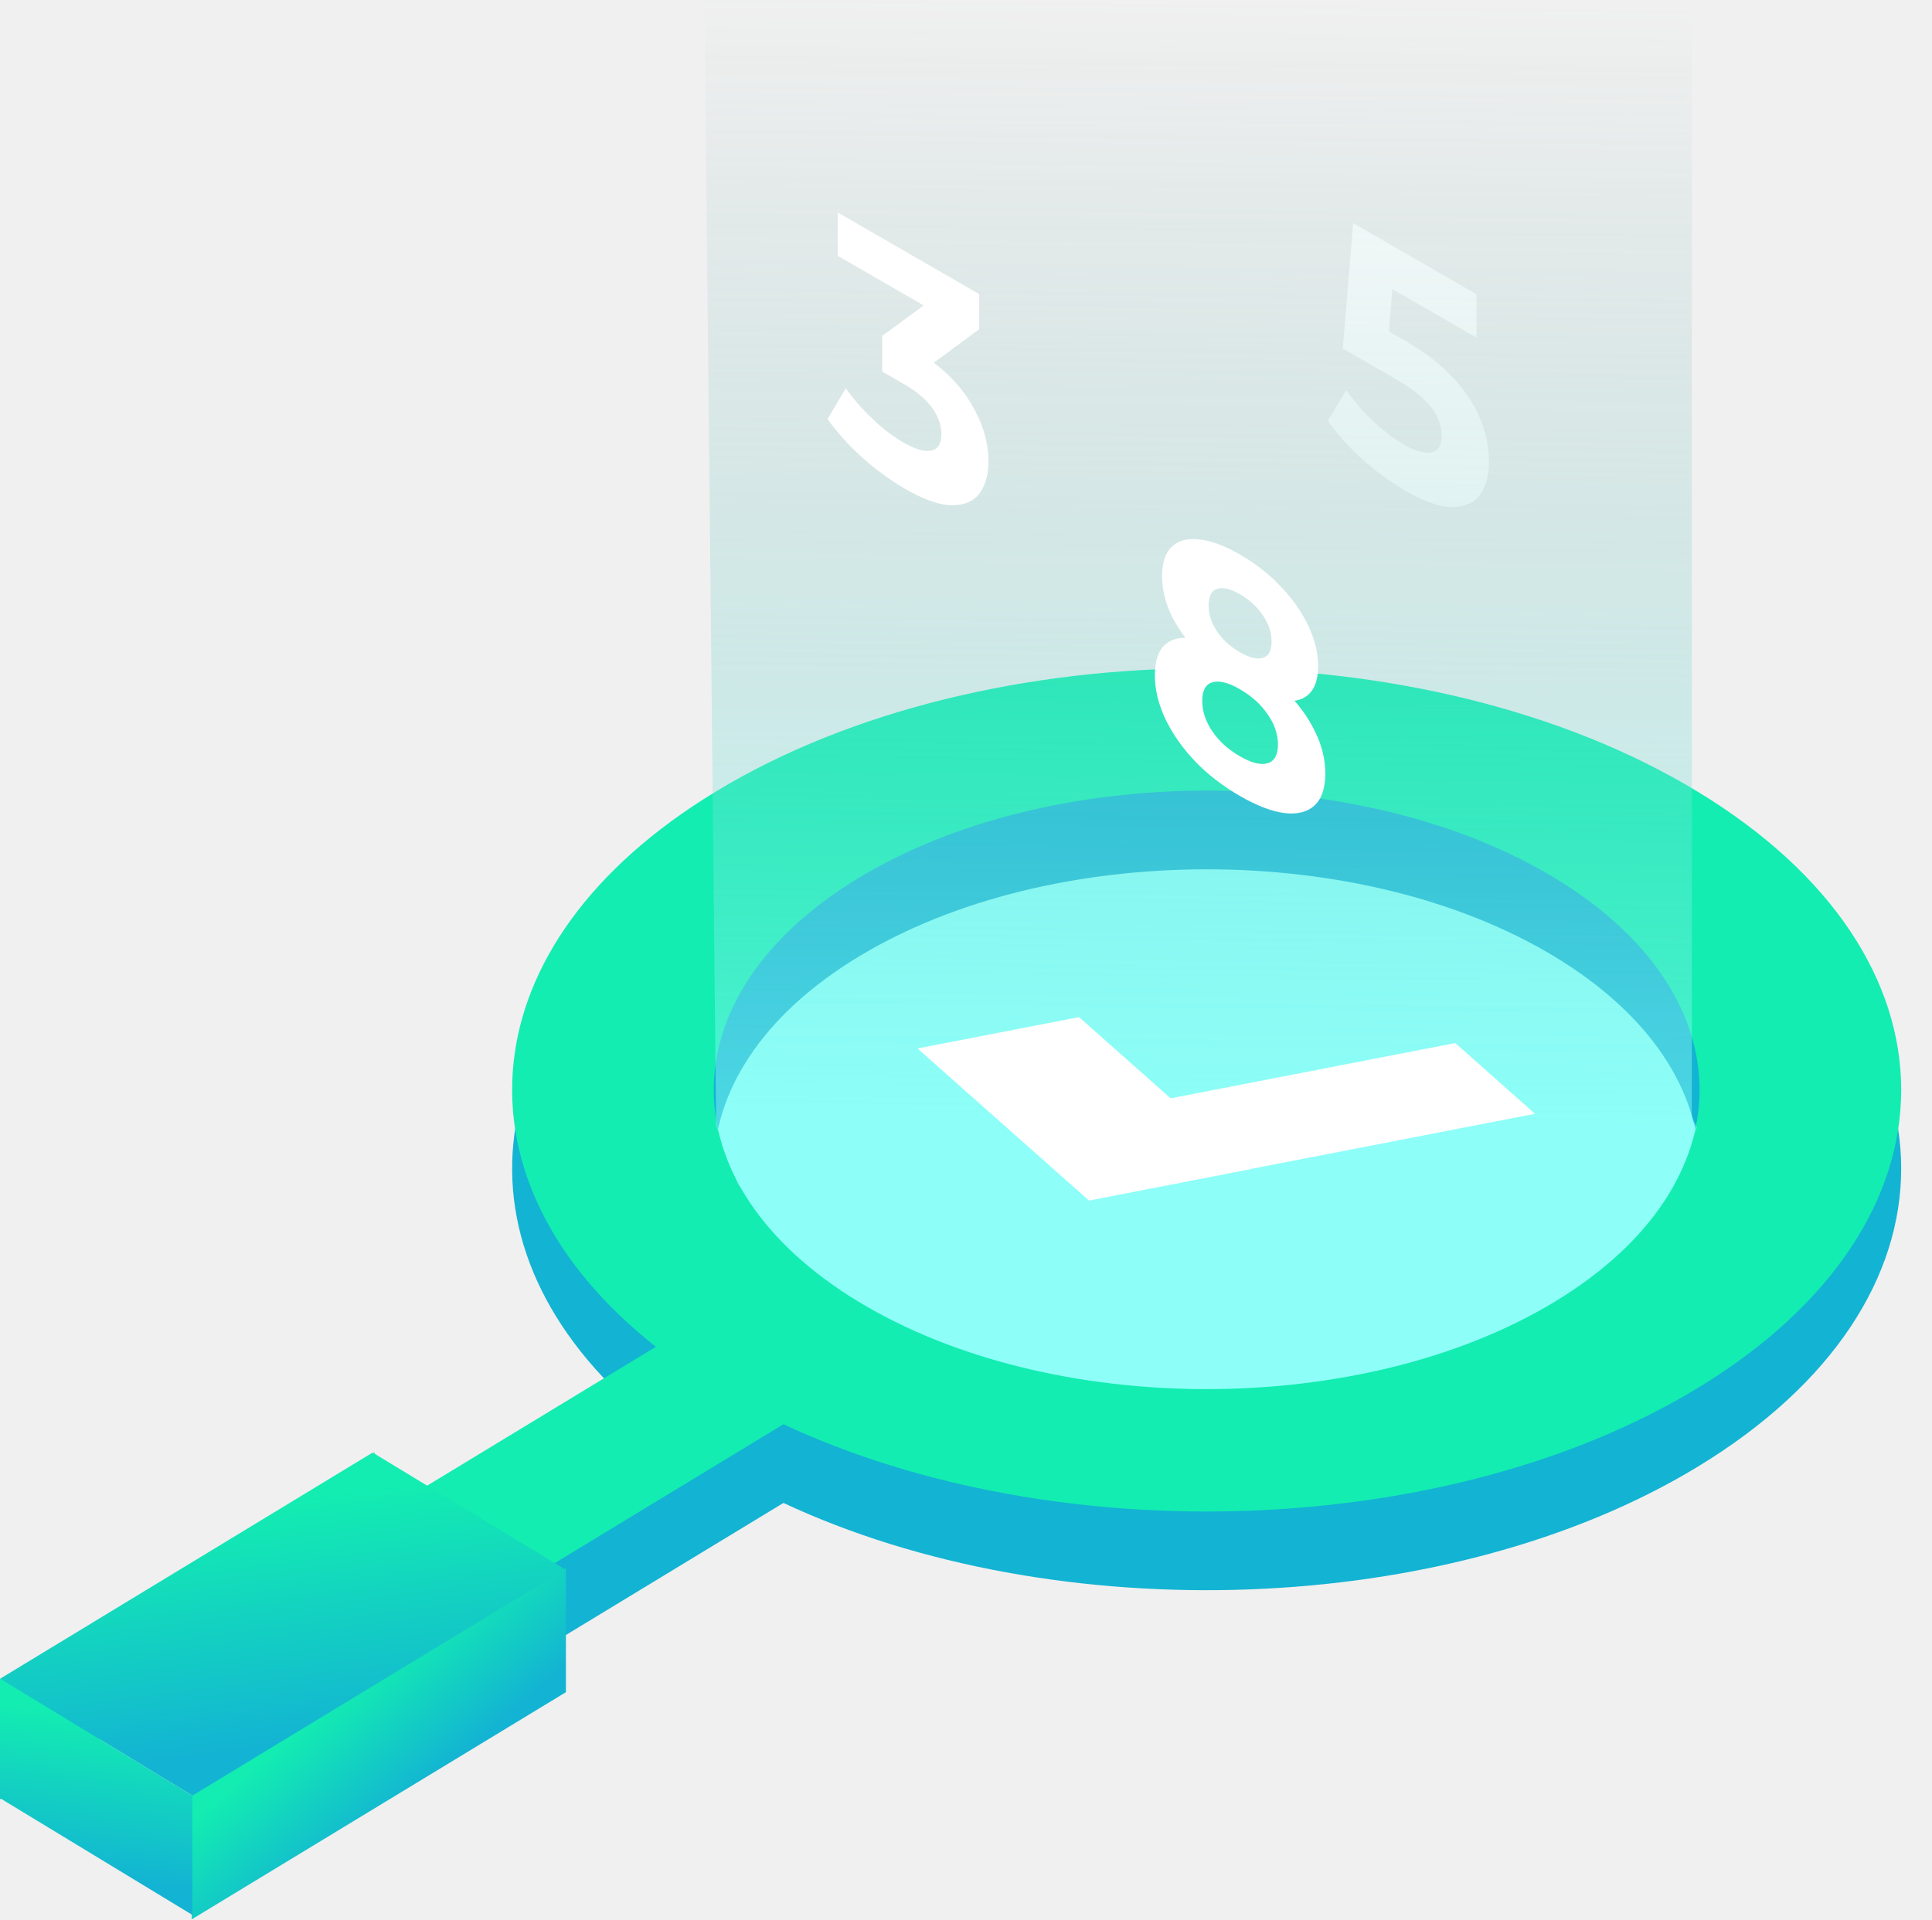
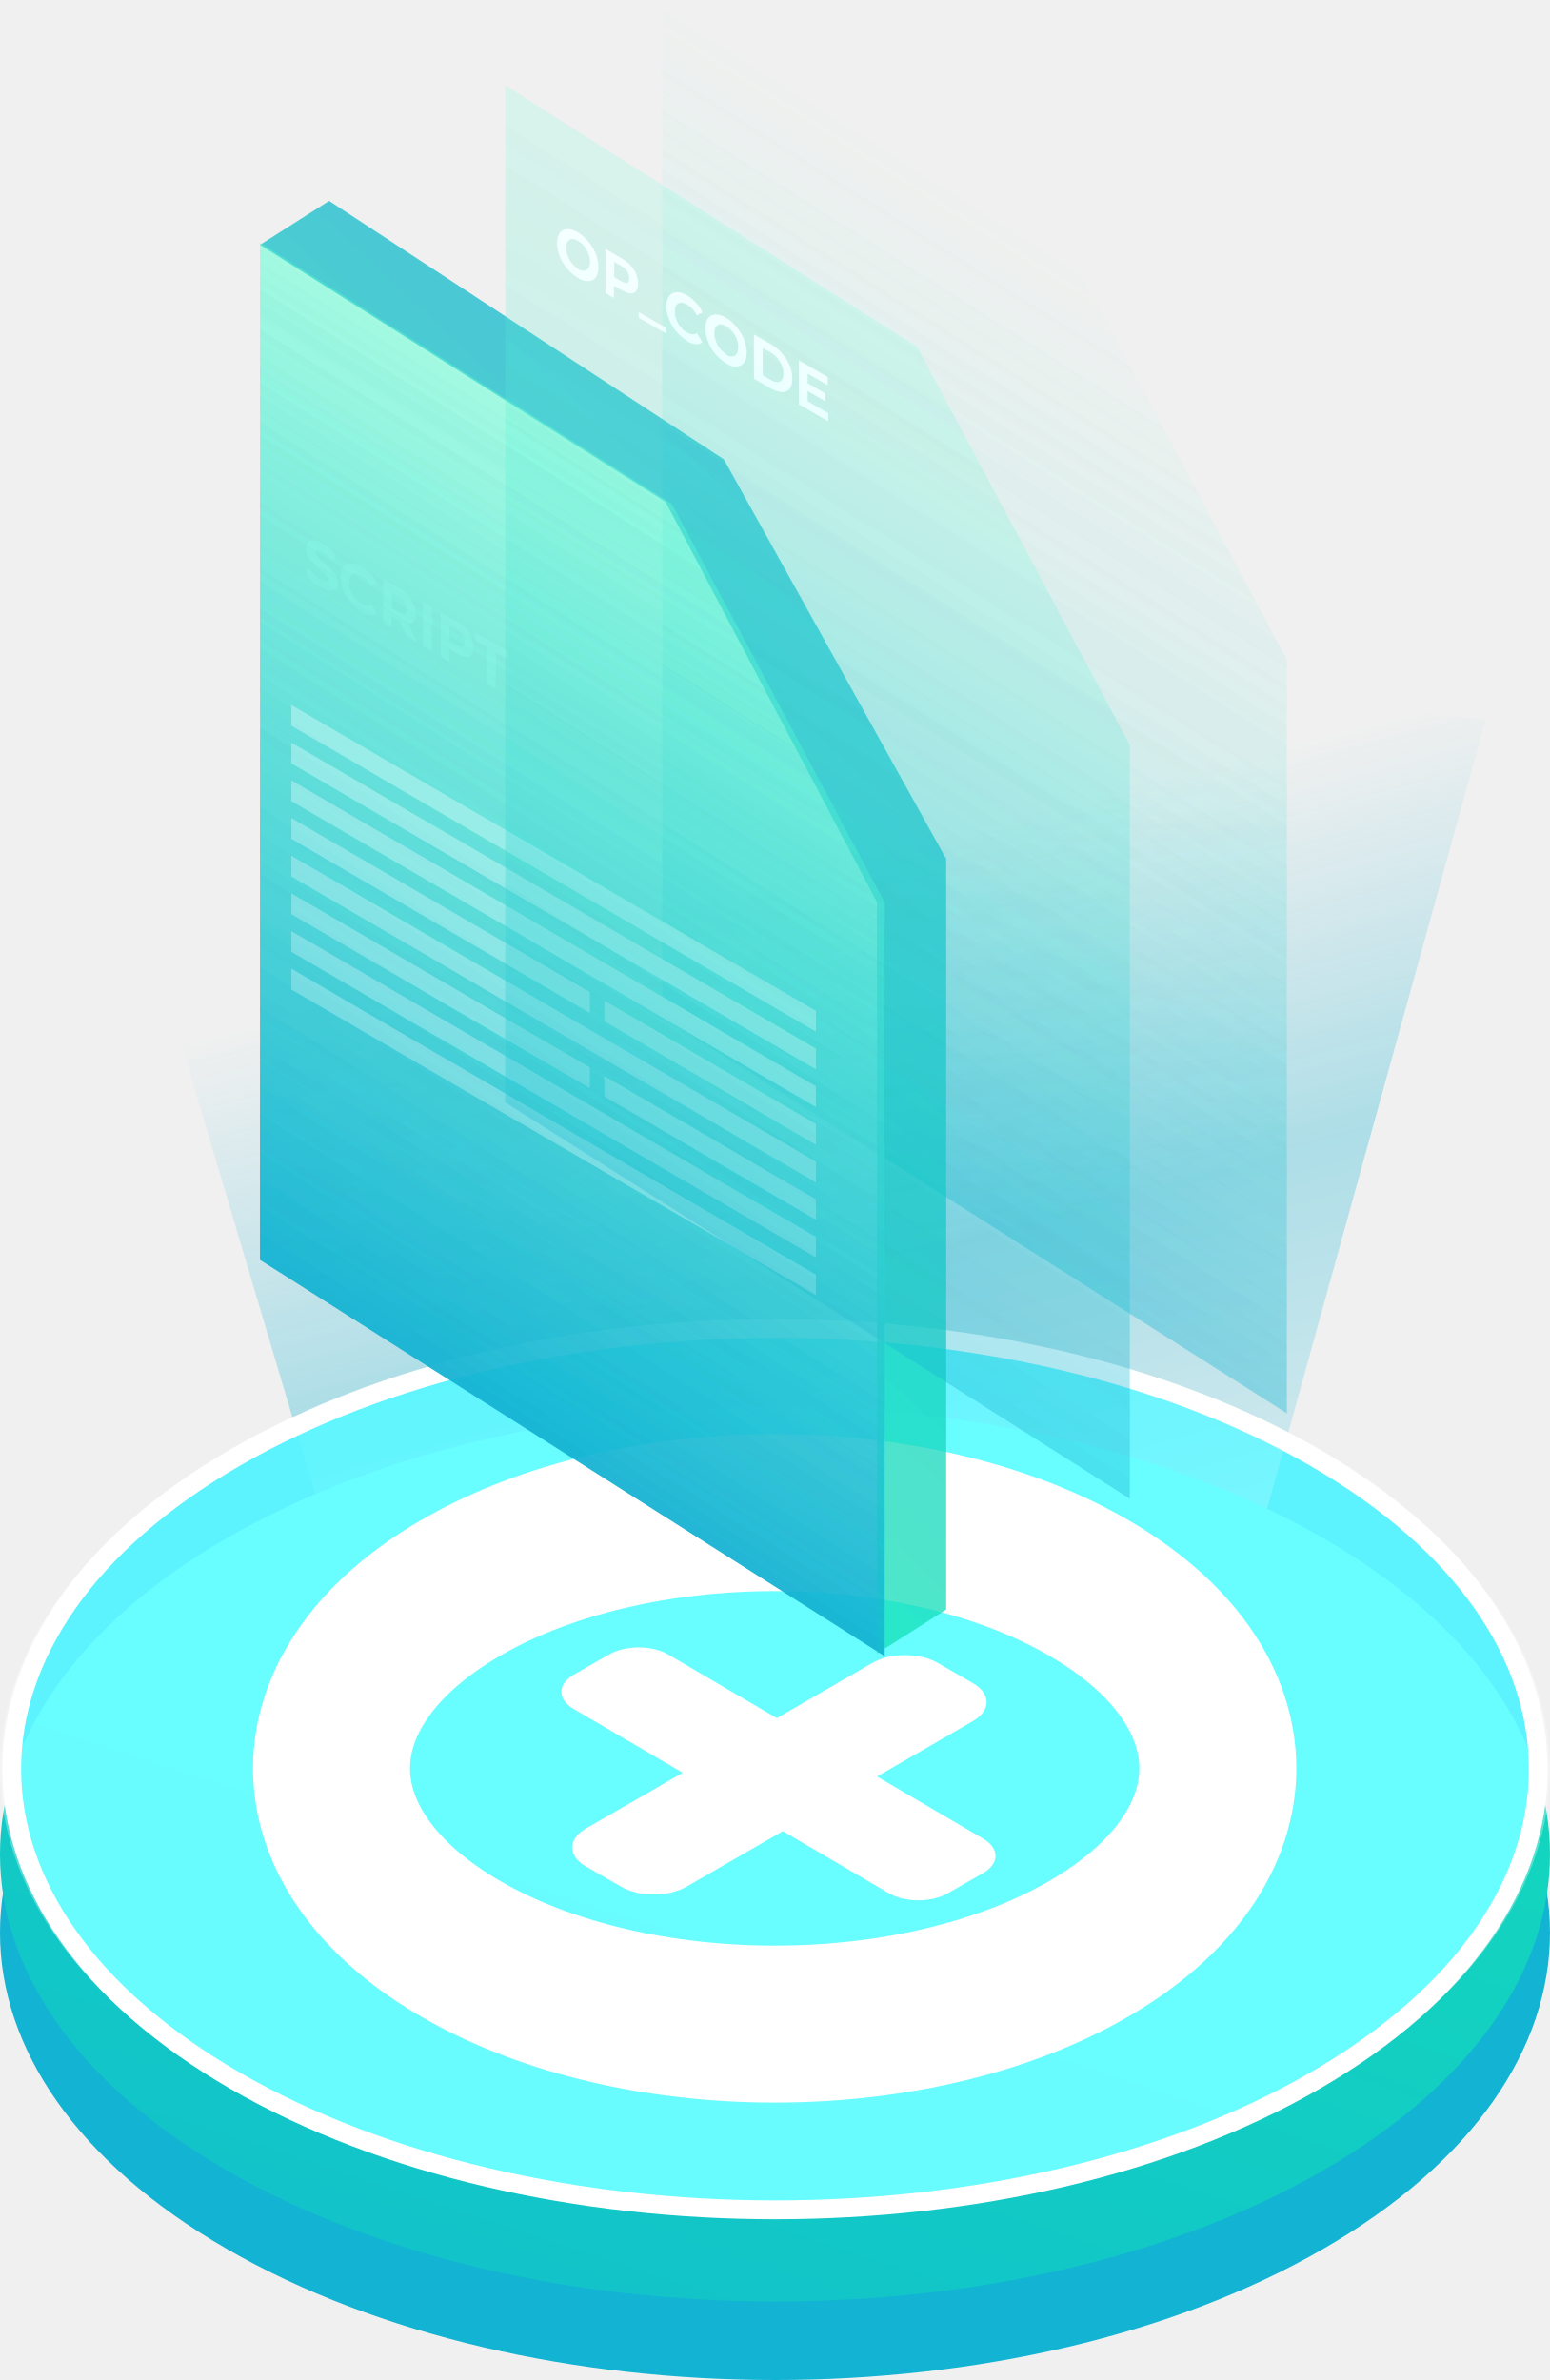
- <svg xmlns="http://www.w3.org/2000/svg" fill="none" viewBox="9.82 0 579.18 575.5">
-   <g style="mix-blend-mode:screen" filter="url(#filter0_d_149_10)">
-     <path d="M430.989 147.05C426.774 144.617 422.588 141.567 418.432 137.9C414.332 134.2 410.811 130.3 407.866 126.2L413.409 117C415.718 120.267 418.374 123.333 421.376 126.2C424.436 129.1 427.525 131.45 430.642 133.25C434.164 135.283 436.936 136.083 438.956 135.65C440.977 135.217 441.987 133.567 441.987 130.7C441.987 128.9 441.583 127.067 440.775 125.2C439.967 123.333 438.523 121.433 436.445 119.5C434.424 117.6 431.566 115.583 427.871 113.45L412.369 104.5L415.487 66.9L452.466 88.25V101.25L420.51 82.8L427.785 79.6L425.62 106.45L418.345 94.85L431.162 102.25C437.167 105.717 441.987 109.467 445.625 113.5C449.32 117.5 452.004 121.617 453.679 125.85C455.353 130.083 456.19 134.267 456.19 138.4C456.19 142.533 455.295 145.85 453.506 148.35C451.716 150.783 448.944 152.017 445.192 152.05C441.497 152.05 436.762 150.383 430.989 147.05Z" fill="white" />
+ <svg xmlns="http://www.w3.org/2000/svg" version="1.1" viewBox="0 0 493.6 758">
+   <defs>
+     <style>
+       .st0 {
+         fill: url(#linear-gradient11);
+       }
+ 
+       .st0, .st1, .st2, .st3, .st4, .st5, .st6, .st7, .st8, .st9, .st10 {
+         fill-rule: evenodd;
+       }
+ 
+       .st1 {
+         fill: url(#linear-gradient10);
+       }
+ 
+       .st2, .st11, .st12 {
+         fill: #fff;
+       }
+ 
+       .st13 {
+         fill: url(#linear-gradient1);
+       }
+ 
+       .st14 {
+         fill: url(#linear-gradient);
+       }
+ 
+       .st15 {
+         fill: #13b3d3;
+       }
+ 
+       .st16 {
+         isolation: isolate;
+       }
+ 
+       .st17 {
+         stroke-width: 50px;
+       }
+ 
+       .st17, .st18 {
+         fill: none;
+         stroke: #fff;
+       }
+ 
+       .st18 {
+         stroke-width: 6px;
+       }
+ 
+       .st19 {
+         fill: #17edfe;
+       }
+ 
+       .st20 {
+         mix-blend-mode: overlay;
+       }
+ 
+       .st21 {
+         mix-blend-mode: screen;
+       }
+ 
+       .st12 {
+         fill-opacity: .3;
+       }
+ 
+       .st3 {
+         fill: url(#linear-gradient2);
+       }
+ 
+       .st4 {
+         fill: url(#linear-gradient8);
+       }
+ 
+       .st5 {
+         fill: url(#linear-gradient7);
+       }
+ 
+       .st6 {
+         fill: url(#linear-gradient4);
+       }
+ 
+       .st7 {
+         fill: url(#linear-gradient5);
+       }
+ 
+       .st8 {
+         fill: url(#linear-gradient3);
+       }
+ 
+       .st9 {
+         fill: url(#linear-gradient6);
+       }
+ 
+       .st10 {
+         fill: url(#linear-gradient9);
+       }
+     </style>
+     <linearGradient id="linear-gradient" x1="349.2" y1="218.5" x2="240.4" y2="622" gradientTransform="translate(0 818) scale(1 -1)" gradientUnits="userSpaceOnUse">
+       <stop offset="0" stop-color="#fff" stop-opacity=".3" />
+       <stop offset=".5" stop-color="#13b3d3" stop-opacity=".3" />
+       <stop offset=".8" stop-color="#13b3d3" stop-opacity="0" />
+     </linearGradient>
+     <linearGradient id="linear-gradient1" x1="-318.2" y1="1098.5" x2="-125.6" y2="370.3" gradientTransform="translate(-206.6 1078.1) rotate(30) scale(1 -.9) skewX(26.6)" gradientUnits="userSpaceOnUse">
+       <stop offset="0" stop-color="#13e7b4" />
+       <stop offset="1" stop-color="#12b9cf" />
+     </linearGradient>
+     <linearGradient id="linear-gradient2" x1="383.6" y1="708.4" x2="237.1" y2="477.5" gradientTransform="translate(0 818) scale(1 -1)" gradientUnits="userSpaceOnUse">
+       <stop offset="0" stop-color="#6cffd7" stop-opacity="0" />
+       <stop offset="1" stop-color="#13b3d3" stop-opacity=".2" />
+     </linearGradient>
+     <linearGradient id="linear-gradient3" x1="383.6" y1="708.4" x2="237.1" y2="477.5" gradientTransform="translate(0 818) scale(1 -1)" gradientUnits="userSpaceOnUse">
+       <stop offset="0" stop-color="#6cffd7" stop-opacity="0" />
+       <stop offset="1" stop-color="#13b3d3" stop-opacity=".2" />
+     </linearGradient>
+     <linearGradient id="linear-gradient4" x1="255.5" y1="631.1" x2="109" y2="400.2" gradientTransform="translate(0 818) scale(1 -1)" gradientUnits="userSpaceOnUse">
+       <stop offset="0" stop-color="#6cffd7" stop-opacity=".2" />
+       <stop offset="1" stop-color="#13b3d3" stop-opacity=".5" />
+     </linearGradient>
+     <linearGradient id="linear-gradient5" x1="255.5" y1="631.1" x2="109" y2="400.2" gradientTransform="translate(0 818) scale(1 -1)" gradientUnits="userSpaceOnUse">
+       <stop offset="0" stop-color="#6cffd7" stop-opacity=".2" />
+       <stop offset="1" stop-color="#13b3d3" stop-opacity=".5" />
+     </linearGradient>
+     <linearGradient id="linear-gradient6" x1="70.7" y1="393.8" x2="313.3" y2="651.5" gradientTransform="translate(0 818) scale(1 -1)" gradientUnits="userSpaceOnUse">
+       <stop offset="0" stop-color="#13edb1" stop-opacity=".5" />
+       <stop offset="1" stop-color="#13b3d3" stop-opacity=".5" />
+     </linearGradient>
+     <linearGradient id="linear-gradient7" x1="70.7" y1="393.8" x2="313.3" y2="651.5" gradientTransform="translate(0 818) scale(1 -1)" gradientUnits="userSpaceOnUse">
+       <stop offset="0" stop-color="#13edb1" stop-opacity=".5" />
+       <stop offset="1" stop-color="#13b3d3" stop-opacity=".5" />
+     </linearGradient>
+     <linearGradient id="linear-gradient8" x1="333.6" y1="681.2" x2="187.1" y2="450.3" gradientTransform="translate(0 818) scale(1 -1)" gradientUnits="userSpaceOnUse">
+       <stop offset="0" stop-color="#6cffd7" stop-opacity=".1" />
+       <stop offset="1" stop-color="#13b3d3" stop-opacity=".2" />
+     </linearGradient>
+     <linearGradient id="linear-gradient9" x1="333.6" y1="681.2" x2="187.1" y2="450.3" gradientTransform="translate(0 818) scale(1 -1)" gradientUnits="userSpaceOnUse">
+       <stop offset="0" stop-color="#6cffd7" stop-opacity=".1" />
+       <stop offset="1" stop-color="#13b3d3" stop-opacity=".2" />
+     </linearGradient>
+     <linearGradient id="linear-gradient10" x1="255.5" y1="631.1" x2="109" y2="400.2" gradientTransform="translate(0 818) scale(1 -1)" gradientUnits="userSpaceOnUse">
+       <stop offset="0" stop-color="#6cffd7" stop-opacity=".2" />
+       <stop offset="1" stop-color="#13b3d3" stop-opacity=".5" />
+     </linearGradient>
+     <linearGradient id="linear-gradient11" x1="255.5" y1="631.1" x2="109" y2="400.2" gradientTransform="translate(0 818) scale(1 -1)" gradientUnits="userSpaceOnUse">
+       <stop offset="0" stop-color="#6cffd7" stop-opacity=".2" />
+       <stop offset="1" stop-color="#13b3d3" stop-opacity=".5" />
+     </linearGradient>
+   </defs>
+   <g class="st16">
+     <g id="Layer_1">
+       <g id="Group_155">
+         <path id="Ellipse_93" class="st15" d="M421.3,514.8c96.4,55.6,96.4,145.9,0,201.5s-252.6,55.6-349,0-96.4-145.9,0-201.5,252.6-55.6,349,0Z" />
+         <g id="Rectangle_320" class="st21">
+           <path class="st14" d="M13.8,184.9l459.3,44.3-101.5,366.7-53.5,44.9-65.6,14.4-71.9-10.5-45.5-52.3L13.8,184.9Z" />
+         </g>
+         <path id="Ellipse_91" class="st13" d="M421.3,489.8c96.4,55.6,96.4,145.9,0,201.5s-252.6,55.6-349,0-96.4-145.9,0-201.5,252.6-55.6,349,0Z" />
+         <g id="Ellipse_92" class="st21">
+           <path class="st12" d="M421.3,462.8c96.4,55.6,96.4,145.9,0,201.5s-252.6,55.6-349,0-96.4-145.9,0-201.5,252.6-55.6,349,0Z" />
+         </g>
+         <g id="Ellipse_94" class="st21">
+           <path class="st19" d="M418.7,464.2c94.9,54.8,94.9,143.7,0,198.5s-248.9,54.8-343.8,0-94.9-143.7,0-198.5,248.9-54.8,343.8,0Z" />
+           <path class="st18" d="M418.7,464.2c94.9,54.8,94.9,143.7,0,198.5s-248.9,54.8-343.8,0-94.9-143.7,0-198.5,248.9-54.8,343.8,0Z" />
+         </g>
+         <path id="Union" class="st2" d="M298.6,529.6c-5.7-3.3-15-3.3-20.8,0l-30.4,17.6-34.5-20.2c-5.2-3.1-13.8-3.1-19.1,0l-11,6.3c-5.3,3-5.4,7.9-.1,11l34.7,20.3-30.9,17.8c-5.7,3.3-5.7,8.7,0,12l11.3,6.5c5.7,3.3,15,3.3,20.8,0l30.7-17.7,33.6,19.7c5.2,3.1,13.8,3.1,19.1,0l11-6.3c5.3-3,5.4-7.9.1-11l-33.8-19.8,30.6-17.7c5.7-3.3,5.7-8.7,0-12l-11.3-6.5Z" />
+         <path id="Ellipse_95" class="st17" d="M346.5,505.6c55.1,31.8,55.1,83.4,0,115.2s-144.5,31.8-199.6,0-55.1-83.4,0-115.2,144.5-31.8,199.6,0Z" />
+         <g id="Group_51">
+           <path id="Subtract" class="st3" d="M342.1,83.3L210.9,0v323.9l198.9,126.2v-240l-67.7-126.8Z" />
+           <path id="Subtract_2" class="st8" d="M342.1,83.3L210.9,0v323.9l198.9,126.2v-240l-67.7-126.8Z" />
+         </g>
+         <g id="SCRIPT" class="st21">
+           <path class="st11" d="M102.2,187.3c-1-.6-1.9-1.2-2.8-2-.9-.8-1.6-1.6-2.1-2.4l1-1.9c.5.7,1.1,1.4,1.8,2.1.7.7,1.4,1.2,2.2,1.6.6.3,1,.5,1.3.6.3,0,.6,0,.8,0,.2-.1.2-.3.2-.6s-.1-.7-.4-1.1c-.3-.4-.6-.7-1-1.1-.4-.4-.9-.8-1.4-1.2-.5-.4-1-.9-1.5-1.4-.5-.5-1-1-1.4-1.5-.4-.5-.8-1.1-1-1.8-.3-.6-.4-1.3-.4-2.1s.2-1.4.6-1.9c.4-.4.9-.6,1.7-.6.8,0,1.7.4,2.9,1,.8.4,1.5,1,2.3,1.6.7.6,1.4,1.3,2,2.1l-.9,2c-.6-.7-1.1-1.3-1.7-1.8-.6-.5-1.1-.9-1.7-1.2-.5-.3-1-.5-1.3-.5-.3,0-.6,0-.7.1-.1.1-.2.4-.2.7s.1.7.4,1.1c.3.4.6.7,1,1.1.4.4.9.8,1.4,1.2.5.4,1,.9,1.5,1.3.5.5,1,1,1.4,1.5.4.5.8,1.1,1,1.7.3.6.4,1.3.4,2s-.2,1.4-.6,1.8c-.4.4-1,.6-1.7.6-.8,0-1.7-.4-2.9-1.1ZM115.1,194.8c-.9-.5-1.8-1.2-2.6-2-.8-.8-1.5-1.7-2.1-2.7-.6-1-1.1-2-1.4-3.1-.3-1.1-.5-2.1-.5-3.2s.2-1.9.5-2.6c.3-.7.8-1.2,1.4-1.5.6-.3,1.3-.4,2.1-.3.8.1,1.7.4,2.6,1,1.1.6,2,1.4,2.8,2.3.9.9,1.6,1.9,2.1,3.1l-1.8.9c-.4-.8-.9-1.5-1.4-2-.5-.6-1.1-1-1.7-1.4-.6-.3-1.1-.5-1.6-.6-.5,0-.9,0-1.2.2-.3.2-.6.5-.8,1-.2.4-.3,1-.3,1.7s0,1.3.3,2c.2.7.5,1.3.8,1.9.3.6.8,1.1,1.2,1.6.5.5,1,.9,1.6,1.2.6.3,1.2.5,1.7.6.5,0,1-.1,1.4-.5l1.8,3c-.6.5-1.3.7-2.1.6-.8,0-1.8-.4-2.9-1ZM122,198.5v-14l5.2,3c1.1.6,2,1.4,2.8,2.2.8.9,1.4,1.8,1.8,2.8.4,1,.6,2,.6,3.1s-.2,1.8-.6,2.3c-.4.5-1,.7-1.8.7-.8,0-1.7-.4-2.8-1l-3.7-2.1,1.2-.7v5.3l-2.8-1.6ZM129.7,203l-3-6.8,3,1.7,3.1,6.8-3-1.8ZM124.8,195.2l-1.2-2.2,3.5,2c.9.5,1.5.7,1.9.5.4-.2.6-.7.6-1.4s-.2-1.5-.6-2.2c-.4-.7-1.1-1.3-1.9-1.8l-3.5-2,1.2-.8v7.9ZM134.7,205.9v-14l2.8,1.6v14l-2.8-1.6ZM140.4,209.1v-14l5.2,3c1.1.6,2,1.4,2.8,2.2.8.9,1.4,1.8,1.8,2.8.4,1,.6,2,.6,3.1s-.2,1.8-.6,2.3c-.4.5-1,.8-1.8.7-.8,0-1.7-.4-2.8-1l-3.7-2.1,1.2-.7v5.3l-2.8-1.6ZM143.2,205.8l-1.2-2.3,3.5,2c.9.5,1.5.7,1.9.5s.6-.6.6-1.4-.2-1.5-.6-2.2c-.4-.7-1.1-1.3-1.9-1.8l-3.5-2,1.2-.8v7.9ZM155.1,217.6v-11.4l-3.9-2.2v-2.6l10.6,6.1v2.6l-3.9-2.2v11.4l-2.8-1.6Z" />
+         </g>
+         <g id="Group_29">
+           <path id="Subtract_3" class="st6" d="M214,160.5L82.8,77.3v323.9l198.9,126.2v-240l-67.7-126.8Z" />
+           <path id="Subtract_4" class="st7" d="M214,160.5L82.8,77.3v323.9l198.9,126.2v-240l-67.7-126.8Z" />
+         </g>
+         <path id="Union_2" class="st9" d="M82.8,78l22-14,125.7,82.3h0s70.6,126.9,70.6,126.9h.2c0-.1,0,239.4,0,239.4l-22,14v-239.3h0s-67.4-127.6-67.4-127.6h-.1c0,0-128.9-81.7-128.9-81.7Z" />
+         <g id="Group_30">
+           <g id="Rectangle_161" class="st21">
+             <polygon class="st11" points="92.8 224.6 259.8 322 259.8 328.5 92.8 231.1 92.8 224.6" />
+           </g>
+           <g id="Rectangle_164" class="st21">
+             <polygon class="st11" points="92.8 260.6 187.8 316 187.8 322.5 92.8 267.1 92.8 260.6" />
+           </g>
+           <g id="Rectangle_169" class="st21">
+             <polygon class="st11" points="192.5 318.8 259.8 358 259.8 364.5 192.5 325.2 192.5 318.8" />
+           </g>
+           <g id="Rectangle_170" class="st21">
+             <polygon class="st11" points="192.5 342.8 259.8 382 259.8 388.4 192.5 349.2 192.5 342.8" />
+           </g>
+           <g id="Rectangle_163" class="st21">
+             <polygon class="st11" points="92.8 248.6 259.8 346 259.8 352.5 92.8 255.1 92.8 248.6" />
+           </g>
+           <g id="Rectangle_162" class="st21">
+             <polygon class="st11" points="92.8 236.6 259.8 334 259.8 340.5 92.8 243.1 92.8 236.6" />
+           </g>
+           <g id="Rectangle_165" class="st21">
+             <polygon class="st11" points="92.8 272.6 259.8 370 259.8 376.5 92.8 279.1 92.8 272.6" />
+           </g>
+           <g id="Rectangle_166" class="st21">
+             <polygon class="st11" points="92.8 308.6 259.8 406 259.8 412.4 92.8 315.1 92.8 308.6" />
+           </g>
+           <g id="Rectangle_167" class="st21">
+             <polygon class="st11" points="92.8 296.6 259.8 394 259.8 400.4 92.8 303.1 92.8 296.6" />
+           </g>
+           <g id="Rectangle_168" class="st21">
+             <polygon class="st11" points="92.8 284.6 187.8 340 187.8 346.5 92.8 291.1 92.8 284.6" />
+           </g>
+         </g>
+         <path id="Union_3" class="st5" d="M82.8,78l22-14,125.7,82.3h0s70.6,126.9,70.6,126.9h.2c0-.1,0,239.4,0,239.4l-22,14v-239.3h0s-67.4-127.6-67.4-127.6h-.1c0,0-128.9-81.7-128.9-81.7Z" />
+         <g id="Group_41">
+           <g id="Rectangle_161_x5F_2" class="st21">
+             <polygon class="st11" points="92.8 224.6 259.8 322 259.8 328.5 92.8 231.1 92.8 224.6" />
+           </g>
+           <g id="Rectangle_164_x5F_2" class="st21">
+             <polygon class="st11" points="92.8 260.6 187.8 316 187.8 322.5 92.8 267.1 92.8 260.6" />
+           </g>
+           <g id="Rectangle_169_x5F_2" class="st21">
+             <polygon class="st11" points="192.5 318.8 259.8 358 259.8 364.5 192.5 325.2 192.5 318.8" />
+           </g>
+           <g id="Rectangle_170_x5F_2" class="st21">
+             <polygon class="st11" points="192.5 342.8 259.8 382 259.8 388.4 192.5 349.2 192.5 342.8" />
+           </g>
+           <g id="Rectangle_163_x5F_2" class="st21">
+             <polygon class="st11" points="92.8 248.6 259.8 346 259.8 352.5 92.8 255.1 92.8 248.6" />
+           </g>
+           <g id="Rectangle_162_x5F_2" class="st21">
+             <polygon class="st11" points="92.8 236.6 259.8 334 259.8 340.5 92.8 243.1 92.8 236.6" />
+           </g>
+           <g id="Rectangle_165_x5F_2" class="st21">
+             <polygon class="st11" points="92.8 272.6 259.8 370 259.8 376.5 92.8 279.1 92.8 272.6" />
+           </g>
+           <g id="Rectangle_166_x5F_2" class="st21">
+             <polygon class="st11" points="92.8 308.6 259.8 406 259.8 412.4 92.8 315.1 92.8 308.6" />
+           </g>
+           <g id="Rectangle_167_x5F_2" class="st21">
+             <polygon class="st11" points="92.8 296.6 259.8 394 259.8 400.4 92.8 303.1 92.8 296.6" />
+           </g>
+           <g id="Rectangle_168_x5F_2" class="st21">
+             <polygon class="st11" points="92.8 284.6 187.8 340 187.8 346.5 92.8 291.1 92.8 284.6" />
+           </g>
+         </g>
+         <g id="Group_50">
+           <path id="Subtract_5" class="st4" d="M292.1,110.5L160.9,27.2v323.9l198.9,126.2v-240l-67.7-126.8Z" />
+           <path id="Subtract_6" class="st10" d="M292.1,110.5L160.9,27.2v323.9l198.9,126.2v-240l-67.7-126.8Z" />
+         </g>
+         <path id="Subtract_7" class="st1" d="M214,160.5L82.8,77.3v323.9l198.9,126.2v-240l-67.7-126.8Z" />
+         <path id="Subtract_8" class="st0" d="M214,160.5L82.8,77.3v323.9l198.9,126.2v-240l-67.7-126.8Z" />
+         <g id="OP_CODE" class="st20">
+           <path class="st11" d="M184.1,88.5c-1-.6-1.8-1.2-2.7-2.1-.8-.8-1.5-1.7-2.1-2.7-.6-1-1.1-2-1.4-3.1-.3-1.1-.5-2.1-.5-3.2s.2-1.9.5-2.6c.3-.7.8-1.2,1.4-1.5.6-.3,1.3-.4,2.1-.3.8.1,1.7.4,2.6,1,1,.6,1.8,1.2,2.6,2.1.8.8,1.5,1.7,2.1,2.7.6,1,1.1,2,1.4,3.1.3,1.1.5,2.1.5,3.2s-.2,1.9-.5,2.6c-.3.7-.8,1.2-1.4,1.5-.6.3-1.3.4-2.1.3-.8-.1-1.7-.4-2.6-1ZM184.1,85.7c.5.3,1,.5,1.5.5.5,0,.9,0,1.2-.2.3-.2.6-.5.8-1,.2-.4.3-1,.3-1.6s0-1.3-.3-2c-.2-.7-.5-1.3-.8-1.9-.3-.6-.7-1.1-1.2-1.6-.5-.5-1-.9-1.5-1.2-.5-.3-1-.5-1.5-.6-.5,0-.8,0-1.2.2-.3.2-.6.5-.8.9-.2.4-.3,1-.3,1.7s0,1.3.3,2c.2.7.5,1.3.8,1.9.3.6.8,1.1,1.2,1.6.5.5,1,.9,1.5,1.2ZM192.8,93.3v-14l5.2,3c1.1.6,2,1.4,2.8,2.2.8.9,1.4,1.8,1.8,2.8.4,1,.6,2,.6,3.1s-.2,1.8-.6,2.3c-.4.5-1,.8-1.8.7-.8,0-1.7-.4-2.8-1l-3.7-2.1,1.2-.7v5.3l-2.8-1.6ZM195.6,89.9l-1.2-2.3,3.5,2c.9.5,1.5.7,1.9.5.4-.2.6-.6.6-1.4s-.2-1.5-.6-2.2c-.4-.7-1.1-1.3-1.9-1.8l-3.5-2,1.2-.8v7.9ZM203.4,101.2v-1.8l8.7,5v1.8l-8.7-5ZM218.8,108.5c-.9-.5-1.8-1.2-2.6-2-.8-.8-1.5-1.7-2.1-2.7-.6-1-1-2-1.4-3.1-.3-1.1-.5-2.1-.5-3.2s.2-1.9.5-2.6c.3-.7.8-1.2,1.4-1.5.6-.3,1.3-.4,2.1-.3.8.1,1.7.4,2.6,1,1.1.6,2,1.4,2.8,2.3.9.9,1.6,1.9,2.1,3.1l-1.8.9c-.4-.8-.9-1.5-1.4-2-.5-.6-1.1-1-1.7-1.4-.6-.3-1.1-.5-1.6-.6-.5,0-.9,0-1.2.2-.3.2-.6.5-.8.9-.2.4-.3,1-.3,1.7s0,1.3.3,2c.2.7.5,1.3.8,1.9.3.6.8,1.1,1.2,1.6.5.5,1,.9,1.6,1.2.6.3,1.2.5,1.7.6.5,0,1-.1,1.4-.5l1.8,3c-.6.5-1.3.7-2.1.6-.8,0-1.8-.4-2.9-1ZM231.3,115.7c-1-.6-1.8-1.2-2.7-2.1-.8-.8-1.5-1.7-2.1-2.7-.6-1-1-2-1.4-3.1-.3-1.1-.5-2.1-.5-3.2s.2-1.9.5-2.6c.3-.7.8-1.2,1.4-1.5.6-.3,1.3-.4,2.1-.3.8.1,1.7.4,2.6,1,1,.6,1.8,1.2,2.6,2.1.8.8,1.5,1.7,2.1,2.7.6,1,1.1,2,1.4,3.1.3,1.1.5,2.1.5,3.2s-.2,1.9-.5,2.6c-.3.7-.8,1.2-1.4,1.5-.6.3-1.3.4-2.1.3-.8,0-1.7-.4-2.6-1ZM231.3,113c.5.3,1,.5,1.5.5.5,0,.9,0,1.2-.2.3-.2.6-.5.8-1,.2-.4.3-1,.3-1.7s0-1.3-.3-2c-.2-.7-.4-1.3-.8-1.9-.3-.6-.7-1.1-1.2-1.6-.5-.5-1-.9-1.5-1.2-.5-.3-1-.5-1.5-.6-.5,0-.8,0-1.2.2-.3.2-.6.5-.8.9-.2.4-.3,1-.3,1.7s0,1.3.3,2c.2.7.5,1.3.8,1.9.3.6.8,1.1,1.2,1.6.5.5,1,.9,1.5,1.2ZM240.1,120.5v-14l5.5,3.2c1.3.8,2.5,1.7,3.5,2.9,1,1.2,1.8,2.4,2.4,3.8.6,1.4.8,2.8.8,4.2s-.3,2.5-.8,3.2c-.6.7-1.4,1.1-2.4,1.1-1,0-2.2-.4-3.5-1.1l-5.5-3.2ZM242.9,119.5l2.6,1.5c.8.5,1.5.7,2.1.7.6,0,1.1-.3,1.4-.7.3-.5.5-1.1.5-2s-.2-1.8-.5-2.6c-.3-.8-.8-1.6-1.4-2.3-.6-.7-1.3-1.3-2.1-1.8l-2.6-1.5v8.7ZM257,121.9l5.8,3.4v2.5l-5.8-3.4v-2.5ZM257.2,127.8l6.6,3.8v2.6l-9.4-5.4v-14l9.2,5.3v2.6l-6.4-3.7v8.8Z" />
+         </g>
+       </g>
+     </g>
  </g>
-   <ellipse cx="121.553" cy="125.553" rx="121.553" ry="125.553" transform="matrix(0.866025 -0.5 0.866025 0.5 161 344.553)" fill="#8DFFF8" />
-   <path fill-rule="evenodd" clip-rule="evenodd" d="M476.041 413.834C418.335 448.874 324.774 448.874 267.068 413.834C209.362 378.794 209.362 321.982 267.068 286.942C324.774 251.902 418.335 251.902 476.041 286.942C533.747 321.982 533.747 378.794 476.041 413.834ZM244.685 450.65C326.335 488.844 443.95 485.222 518.779 439.785C600.089 390.413 600.089 310.364 518.779 260.991C437.469 211.618 305.64 211.618 224.33 260.991C149.501 306.428 143.537 377.847 206.437 427.426L128.104 474.991L166.352 498.216L244.685 450.65Z" fill="#13B3D3" />
-   <path fill-rule="evenodd" clip-rule="evenodd" d="M476.041 390.24C418.335 425.28 324.774 425.28 267.068 390.24C209.362 355.2 209.362 298.389 267.068 263.348C324.774 228.308 418.335 228.308 476.041 263.348C533.747 298.389 533.747 355.2 476.041 390.24ZM244.685 427.057C326.335 465.25 443.95 461.629 518.779 416.191C600.089 366.819 600.089 286.77 518.779 237.397C437.469 188.024 305.64 188.024 224.33 237.397C149.501 282.835 143.537 354.253 206.437 403.832L128.104 451.397L166.352 474.622L244.685 427.057Z" fill="#13EDB1" />
-   <rect width="44.747" height="24.122" transform="matrix(0.85476 0.519024 0 1 128.289 451.029)" fill="#13B3D3" />
-   <rect width="131.224" height="37.198" transform="matrix(0.85476 -0.519024 0 1 67.3047 538.307)" fill="url(#paint0_linear_149_10)" />
-   <rect width="131.448" height="35.751" transform="matrix(0.85476 -0.519024 0 1 9.82031 503.77)" fill="url(#paint1_linear_149_10)" />
-   <rect width="67.476" height="130.69" transform="matrix(0.85476 0.519024 -0.85476 0.519024 121.531 435.545)" fill="url(#paint2_linear_149_10)" />
-   <rect width="67.476" height="35.792" transform="matrix(0.85476 0.519024 0 1 9.82031 503.377)" fill="url(#paint3_linear_149_10)" />
-   <path d="M221 0H517V335L518.5 338L516 346L510.5 357L498 373L478.5 388.5L456 399.5L412.5 413L367.5 416.5L322.5 411L280 396L261.5 386L245 373L231 355L224.5 337.5L221 0Z" fill="url(#paint4_linear_149_10)" />
-   <path fill-rule="evenodd" clip-rule="evenodd" d="M469.994 333.967L446.086 312.755L360.745 329.322L333.301 304.974L284.871 314.375L336.279 359.984L384.71 350.583L384.653 350.533L469.994 333.967Z" fill="white" />
-   <g style="mix-blend-mode:screen" filter="url(#filter1_d_149_10)">
-     <path d="M281.036 146.5C276.822 144.067 272.636 141.017 268.479 137.35C264.322 133.617 260.8 129.717 257.913 125.65L263.369 116.4C265.679 119.667 268.363 122.75 271.423 125.65C274.483 128.55 277.572 130.9 280.69 132.7C284.212 134.733 286.983 135.533 289.004 135.1C291.024 134.667 292.035 133.05 292.035 130.25C292.035 127.583 291.14 124.967 289.35 122.4C287.56 119.833 284.674 117.4 280.69 115.1L274.281 111.4V100.7L291.169 88.35L292.728 95.05L260.944 76.7V63.7L303.38 88.2V98.7L286.579 111.1L279.477 102.3L283.548 104.65C290.996 108.95 296.625 114.133 300.435 120.2C304.246 126.267 306.151 132.333 306.151 138.4C306.151 142.333 305.256 145.517 303.466 147.95C301.677 150.317 298.934 151.5 295.239 151.5C291.544 151.5 286.81 149.833 281.036 146.5Z" fill="white" />
-   </g>
-   <g style="mix-blend-mode:screen" filter="url(#filter2_d_149_10)">
-     <path d="M381.492 238.65C376.412 235.717 371.966 232.283 368.155 228.35C364.345 224.35 361.372 220.133 359.235 215.7C357.099 211.2 356.031 206.783 356.031 202.45C356.031 198.117 357.07 195.05 359.149 193.25C361.285 191.417 364.258 190.833 368.069 191.5C371.879 192.1 376.354 193.883 381.492 196.85C386.688 199.85 391.192 203.25 395.002 207.05C398.87 210.817 401.844 214.833 403.922 219.1C406.058 223.333 407.127 227.617 407.127 231.95C407.127 236.283 406.058 239.467 403.922 241.5C401.786 243.467 398.784 244.233 394.916 243.8C391.105 243.333 386.631 241.617 381.492 238.65ZM381.492 226.75C385.014 228.783 387.785 229.483 389.806 228.85C391.885 228.25 392.924 226.383 392.924 223.25C392.924 220.117 391.885 217.083 389.806 214.15C387.785 211.183 385.014 208.683 381.492 206.65C378.028 204.65 375.286 203.967 373.265 204.6C371.244 205.167 370.234 207.017 370.234 210.15C370.234 213.283 371.244 216.333 373.265 219.3C375.286 222.267 378.028 224.75 381.492 226.75ZM381.492 205.05C376.816 202.35 372.717 199.25 369.195 195.75C365.731 192.283 363.017 188.583 361.054 184.65C359.149 180.683 358.196 176.733 358.196 172.8C358.196 168.667 359.178 165.7 361.141 163.9C363.104 162.033 365.846 161.317 369.368 161.75C372.89 162.117 376.931 163.617 381.492 166.25C386.169 168.95 390.239 172.133 393.703 175.8C397.225 179.433 399.967 183.317 401.93 187.45C403.951 191.55 404.962 195.667 404.962 199.8C404.962 203.733 403.98 206.567 402.017 208.3C400.112 210 397.398 210.567 393.876 210C390.355 209.433 386.227 207.783 381.492 205.05ZM381.492 195.55C384.437 197.25 386.746 197.817 388.42 197.25C390.152 196.717 391.019 195.117 391.019 192.45C391.019 189.65 390.124 186.967 388.334 184.4C386.602 181.867 384.321 179.783 381.492 178.15C378.721 176.55 376.469 176.017 374.737 176.55C373.005 177.083 372.139 178.75 372.139 181.55C372.139 184.217 372.976 186.8 374.651 189.3C376.325 191.8 378.605 193.883 381.492 195.55Z" fill="white" />
-   </g>
-   <defs>
-     <filter id="filter0_d_149_10" x="403.867" y="62.5" width="56.32" height="107.1" filterUnits="userSpaceOnUse" color-interpolation-filters="sRGB">
-       <feFlood flood-opacity="0" result="BackgroundImageFix" />
-       <feColorMatrix in="SourceAlpha" type="matrix" values="0 0 0 0 0 0 0 0 0 0 0 0 0 0 0 0 0 0 127 0" result="hardAlpha" />
-       <feOffset dy="4" />
-       <feGaussianBlur stdDeviation="2" />
-       <feComposite in2="hardAlpha" operator="out" />
-       <feColorMatrix type="matrix" values="0 0 0 0 0 0 0 0 0 0 0 0 0 0 0 0 0 0 0.25 0" />
-       <feBlend mode="normal" in2="BackgroundImageFix" result="effect1_dropShadow_149_10" />
-       <feBlend mode="normal" in="SourceGraphic" in2="effect1_dropShadow_149_10" result="shape" />
-     </filter>
-     <filter id="filter1_d_149_10" x="253.914" y="61.95" width="56.234" height="107.05" filterUnits="userSpaceOnUse" color-interpolation-filters="sRGB">
-       <feFlood flood-opacity="0" result="BackgroundImageFix" />
-       <feColorMatrix in="SourceAlpha" type="matrix" values="0 0 0 0 0 0 0 0 0 0 0 0 0 0 0 0 0 0 127 0" result="hardAlpha" />
-       <feOffset dy="4" />
-       <feGaussianBlur stdDeviation="2" />
-       <feComposite in2="hardAlpha" operator="out" />
-       <feColorMatrix type="matrix" values="0 0 0 0 0 0 0 0 0 0 0 0 0 0 0 0 0 0 0.25 0" />
-       <feBlend mode="normal" in2="BackgroundImageFix" result="effect1_dropShadow_149_10" />
-       <feBlend mode="normal" in="SourceGraphic" in2="effect1_dropShadow_149_10" result="shape" />
-     </filter>
-     <filter id="filter2_d_149_10" x="352.031" y="151.55" width="59.094" height="109.9" filterUnits="userSpaceOnUse" color-interpolation-filters="sRGB">
-       <feFlood flood-opacity="0" result="BackgroundImageFix" />
-       <feColorMatrix in="SourceAlpha" type="matrix" values="0 0 0 0 0 0 0 0 0 0 0 0 0 0 0 0 0 0 127 0" result="hardAlpha" />
-       <feOffset dy="4" />
-       <feGaussianBlur stdDeviation="2" />
-       <feComposite in2="hardAlpha" operator="out" />
-       <feColorMatrix type="matrix" values="0 0 0 0 0 0 0 0 0 0 0 0 0 0 0 0 0 0 0.25 0" />
-       <feBlend mode="normal" in2="BackgroundImageFix" result="effect1_dropShadow_149_10" />
-       <feBlend mode="normal" in="SourceGraphic" in2="effect1_dropShadow_149_10" result="shape" />
-     </filter>
-     <linearGradient id="paint0_linear_149_10" x1="33.33" y1="3.52373e-07" x2="44.505" y2="49.3" gradientUnits="userSpaceOnUse">
-       <stop stop-color="#13EDB1" />
-       <stop offset="1" stop-color="#13B3D3" />
-     </linearGradient>
-     <linearGradient id="paint1_linear_149_10" x1="33.387" y1="3.3867e-07" x2="43.732" y2="47.567" gradientUnits="userSpaceOnUse">
-       <stop stop-color="#13EDB1" />
-       <stop offset="1" stop-color="#13B3D3" />
-     </linearGradient>
-     <linearGradient id="paint2_linear_149_10" x1="17.138" y1="1.23802e-06" x2="100.124" y2="53.582" gradientUnits="userSpaceOnUse">
-       <stop stop-color="#13EDB1" />
-       <stop offset="1" stop-color="#13B3D3" />
-     </linearGradient>
-     <linearGradient id="paint3_linear_149_10" x1="17.138" y1="3.39059e-07" x2="35.068" y2="42.269" gradientUnits="userSpaceOnUse">
-       <stop stop-color="#13EDB1" />
-       <stop offset="1" stop-color="#13B3D3" />
-     </linearGradient>
-     <linearGradient id="paint4_linear_149_10" x1="366.902" y1="335" x2="371.098" y2="6.70642e-06" gradientUnits="userSpaceOnUse">
-       <stop stop-color="#8DFFF8" stop-opacity="0.47" />
-       <stop offset="1" stop-color="#559995" stop-opacity="0" />
-     </linearGradient>
-   </defs>
</svg>
